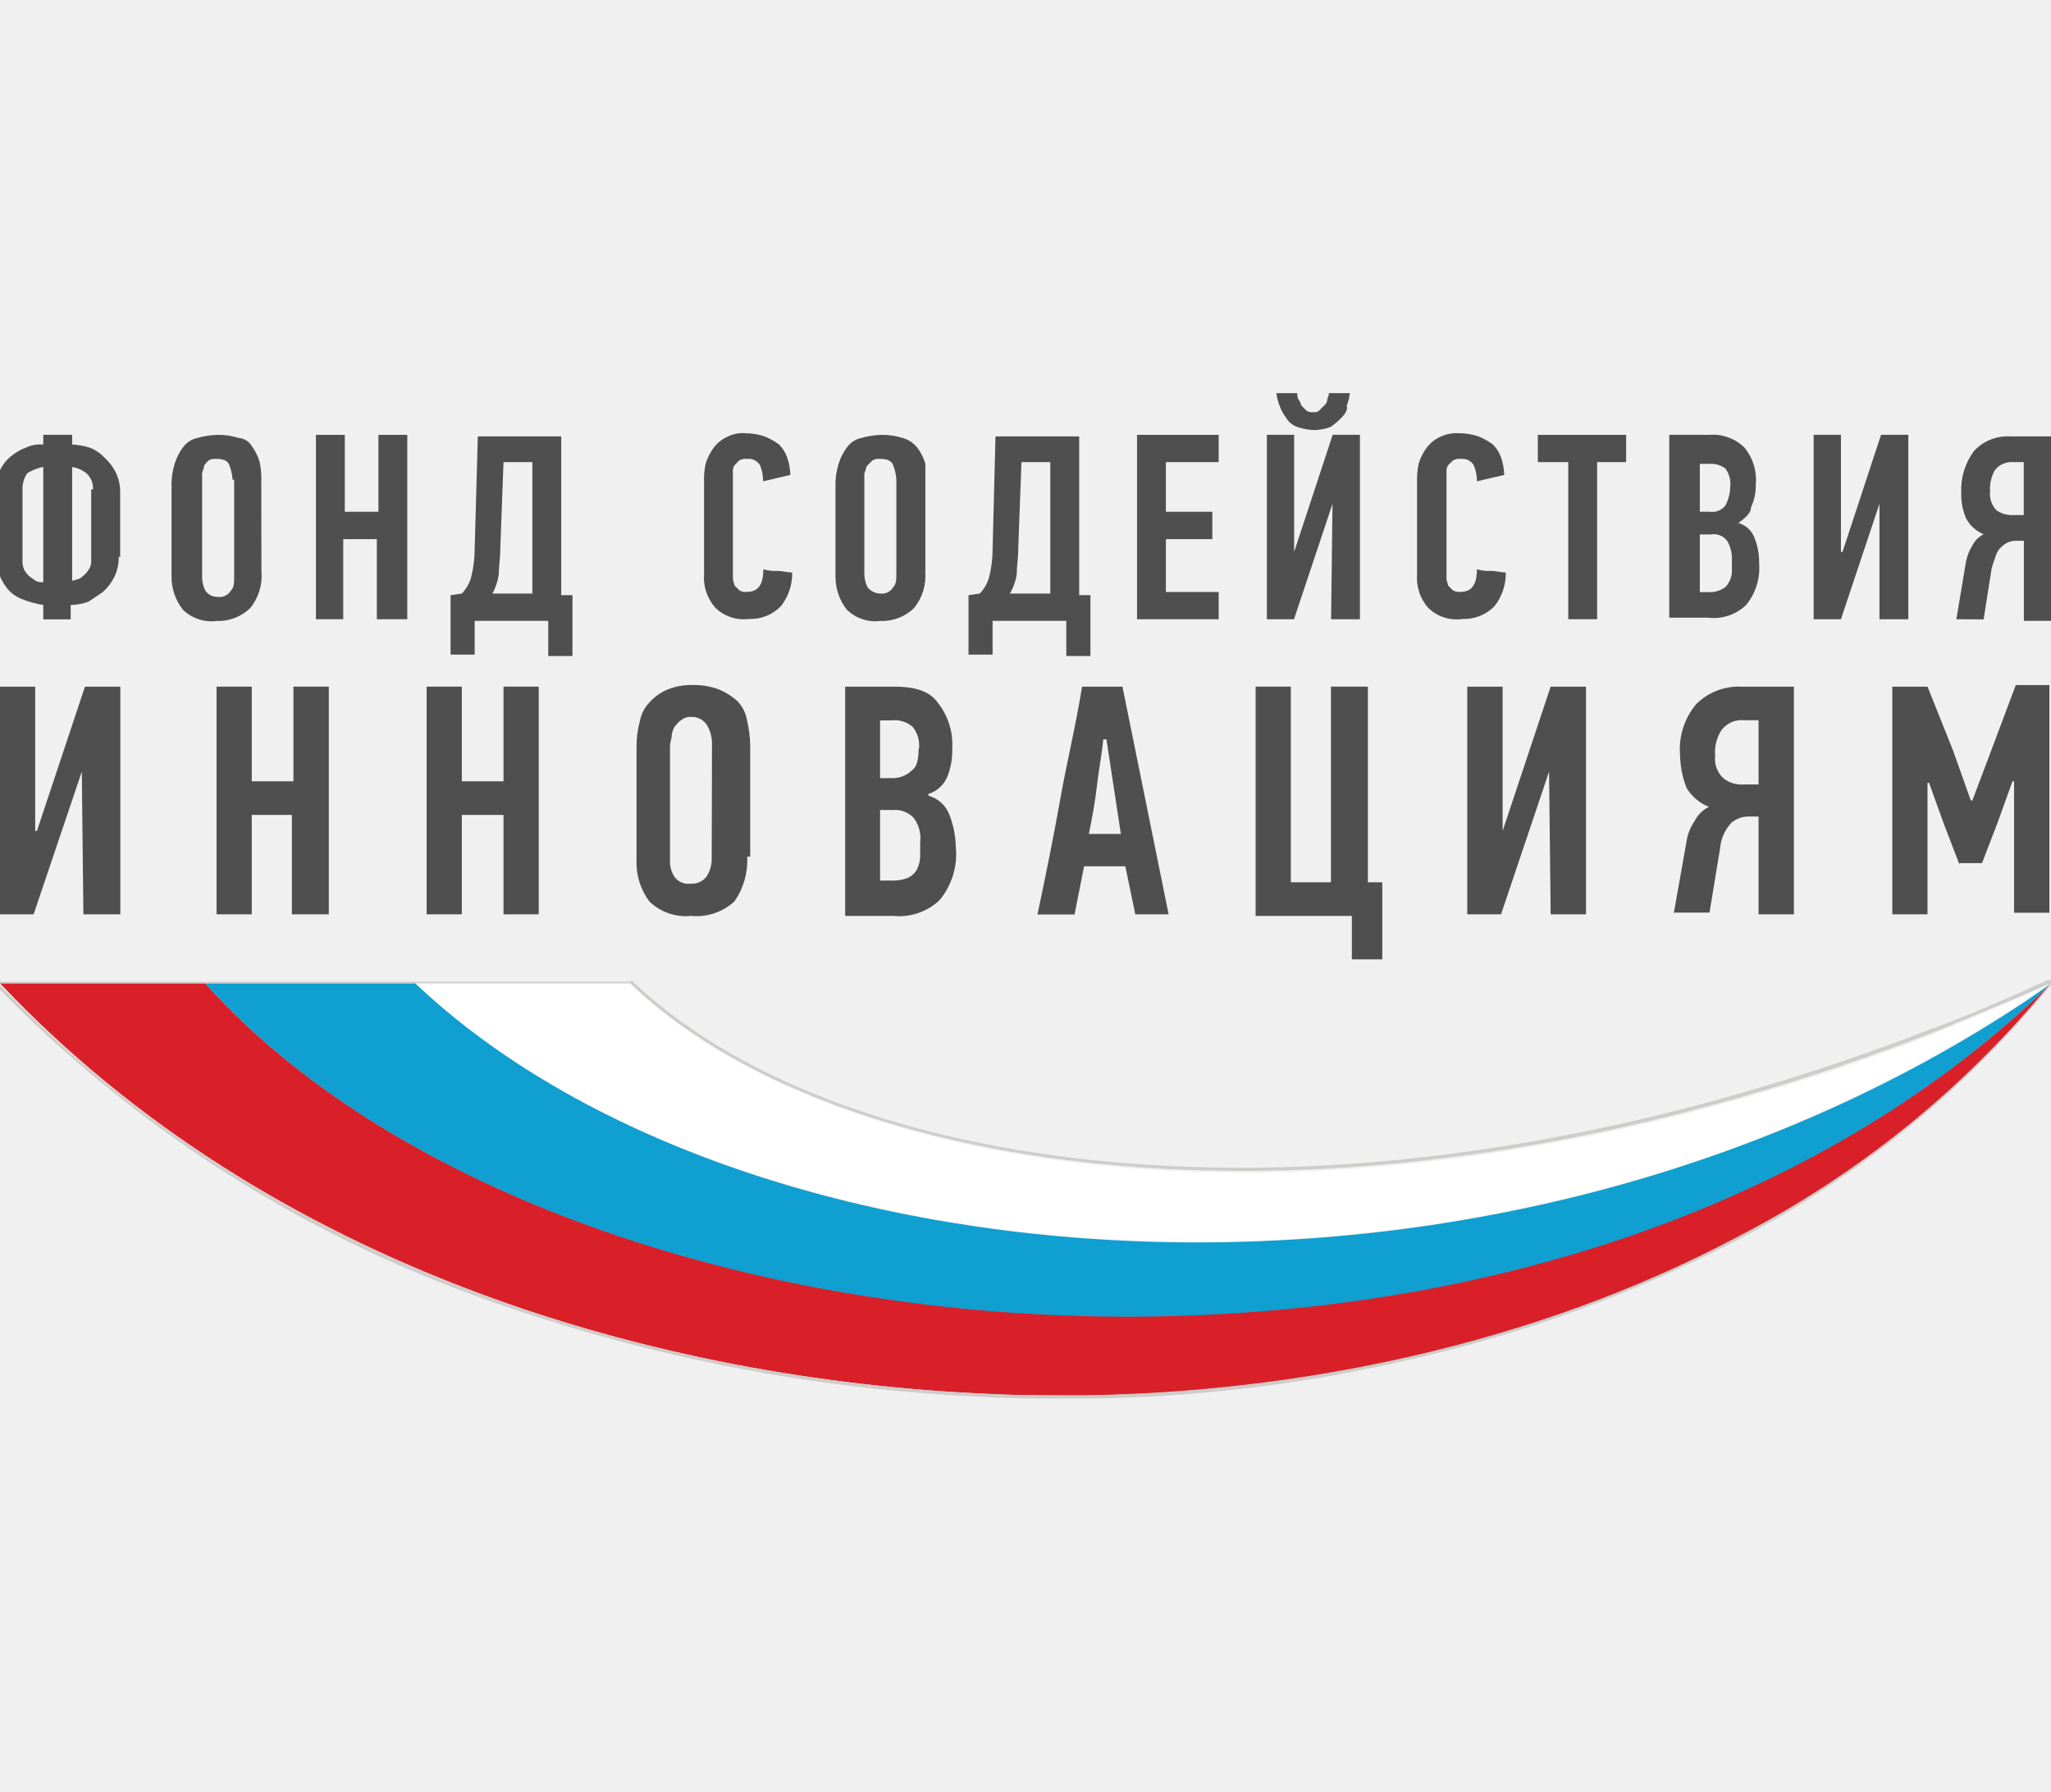
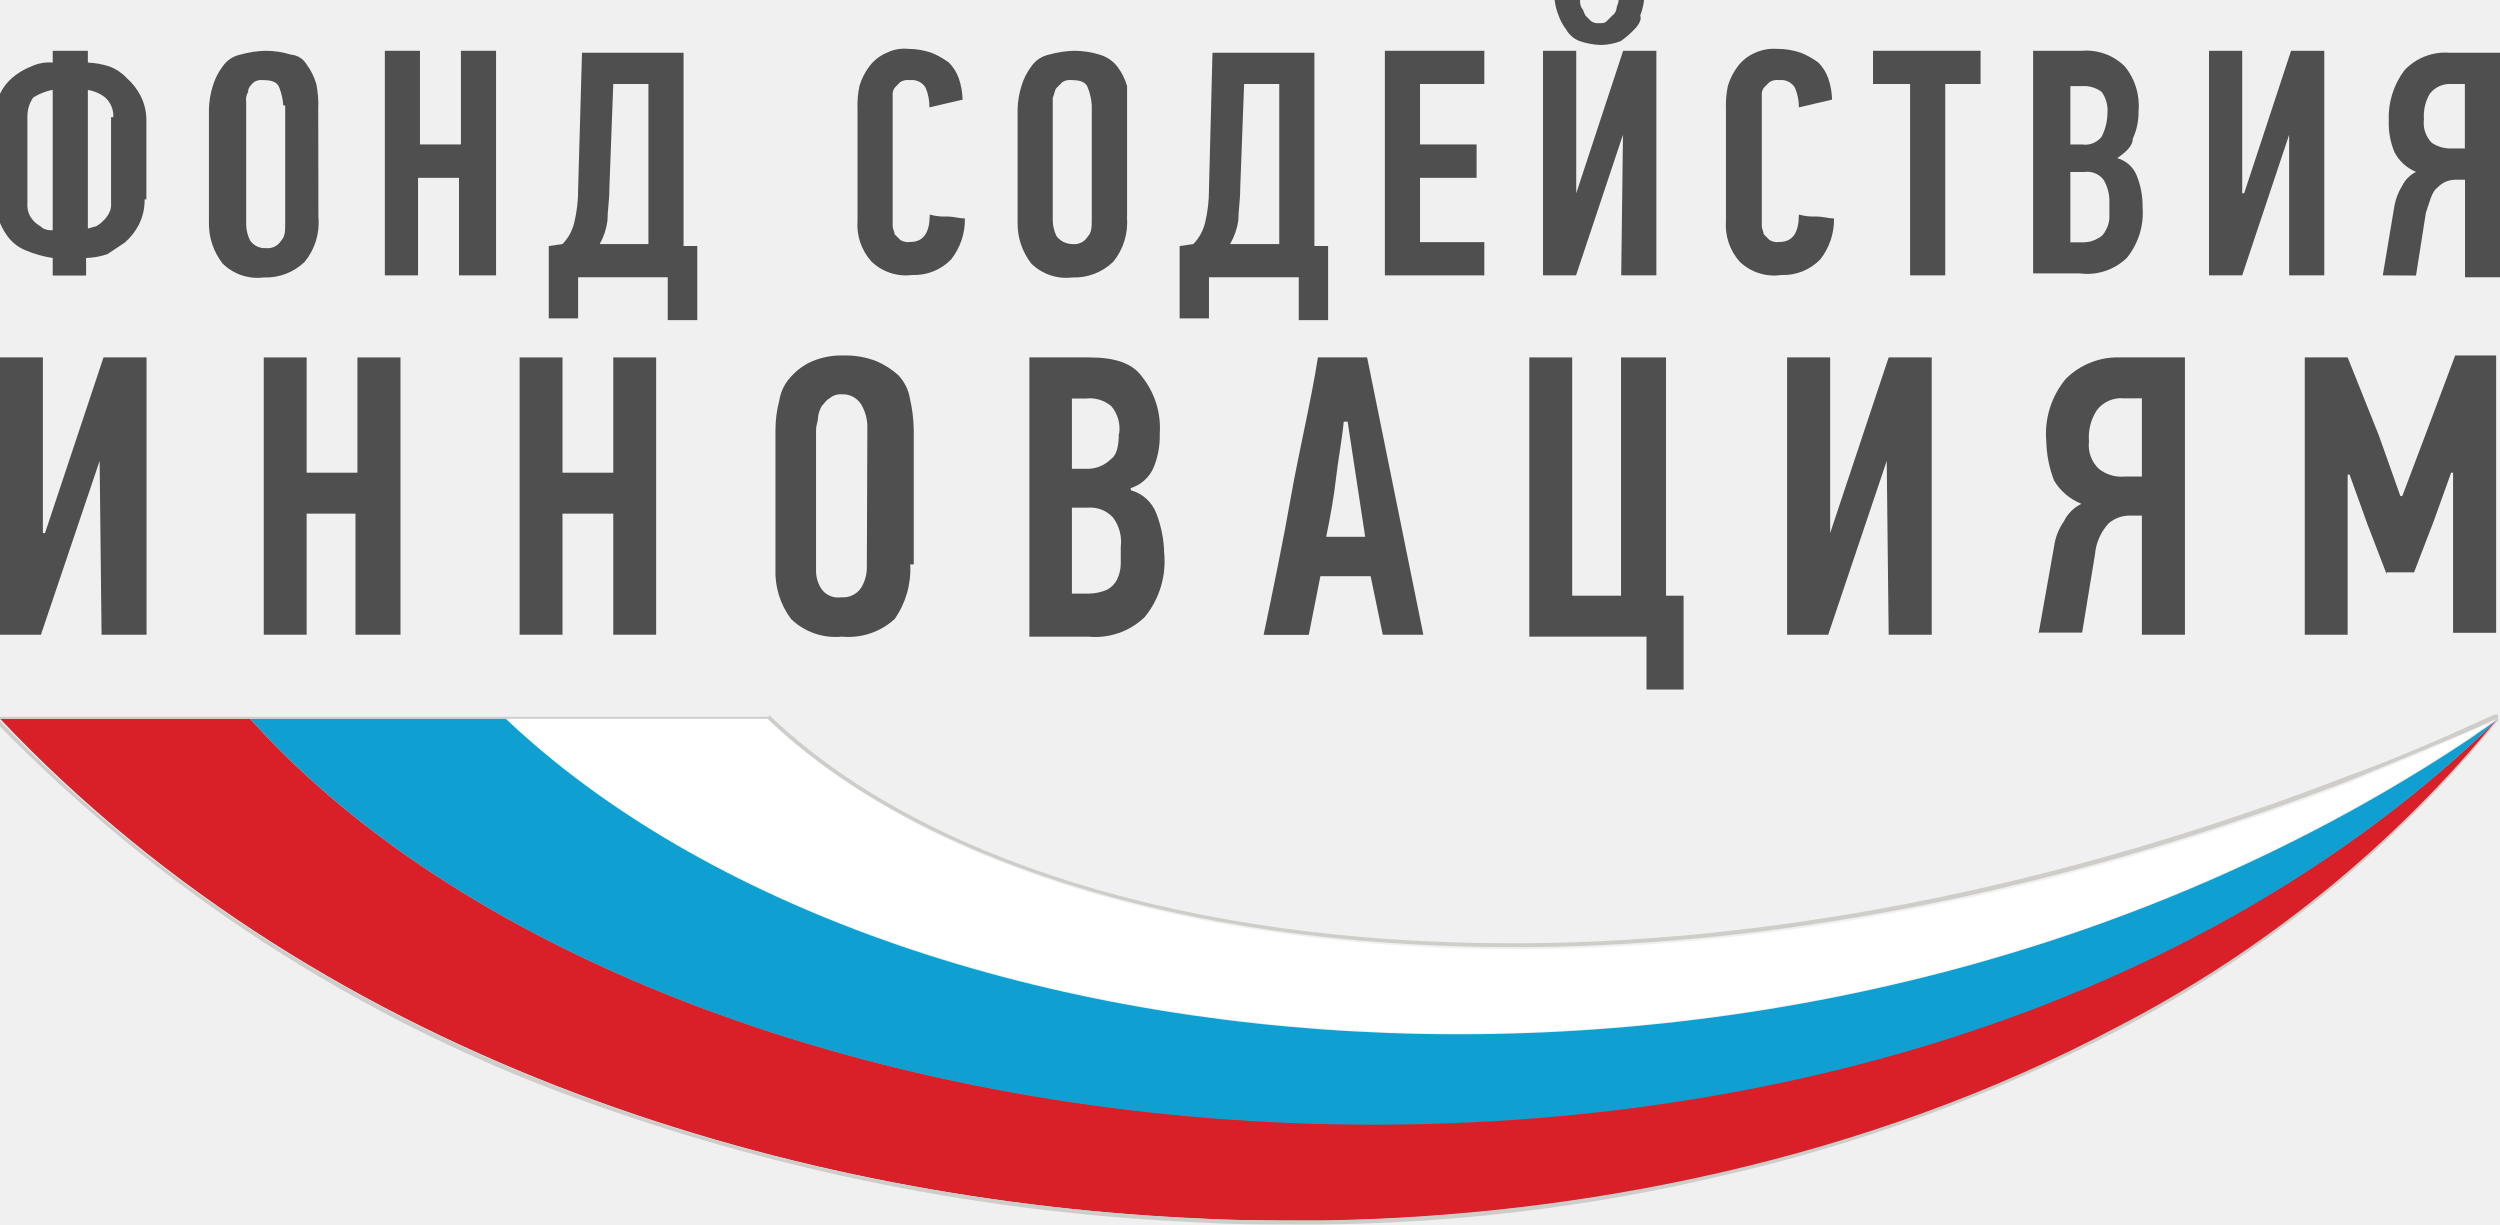
- <svg xmlns="http://www.w3.org/2000/svg" width="28.15mm" height="24.59mm" viewBox="0 0 142.16 69.69">
+ <svg xmlns="http://www.w3.org/2000/svg" width="142.27" height="69.69" viewBox="0 0 142.27 69.69">
  <g>
    <path d="M8.23,11.34a3.08,3.08,0,0,1-.33,1.45,3.48,3.48,0,0,1-.78,1l-1,.67a4,4,0,0,1-1.22.22v1H3v-1a6.35,6.35,0,0,1-1.56-.44,2.42,2.42,0,0,1-1-.78,3.5,3.5,0,0,1-.56-1.11,5.68,5.68,0,0,1-.22-1.45V6.78A3.08,3.08,0,0,1,0,5.34a2.66,2.66,0,0,1,.67-.89,3.67,3.67,0,0,1,1.11-.67A2.39,2.39,0,0,1,3,3.56V2.89H5v.67a4.74,4.74,0,0,1,1.22.22,2.62,2.62,0,0,1,1,.67,3.44,3.44,0,0,1,.78,1,3.06,3.06,0,0,1,.33,1.45v4.45ZM3,5.11a3.33,3.33,0,0,0-1.11.44,1.88,1.88,0,0,0-.33,1.11v4.89a1.41,1.41,0,0,0,.11.67,1.55,1.55,0,0,0,.33.44c.11.11.33.22.44.33a1,1,0,0,0,.56.11ZM6.45,6.67A1.43,1.43,0,0,0,6,5.56a2.1,2.1,0,0,0-1-.44V13c.11,0,.33-.11.44-.11a1.55,1.55,0,0,0,.44-.33,1.54,1.54,0,0,0,.33-.44,1,1,0,0,0,.11-.56V6.67Z" style="fill: #4f4f4f" />
    <path d="M18.12,12.34a3.53,3.53,0,0,1-.78,2.56,3.18,3.18,0,0,1-2.33.89A2.83,2.83,0,0,1,12.67,15a3.67,3.67,0,0,1-.78-2.33V6.22a4.82,4.82,0,0,1,.22-1.33,3.52,3.52,0,0,1,.56-1.11,1.62,1.62,0,0,1,1-.67,5.63,5.63,0,0,1,1.45-.22,4.92,4.92,0,0,1,1.44.22,1.13,1.13,0,0,1,.89.56A3.48,3.48,0,0,1,18,4.78a5.87,5.87,0,0,1,.11,1.45ZM16.12,6a3.25,3.25,0,0,0-.22-1c-.11-.33-.44-.44-.89-.44a.84.84,0,0,0-.56.11c-.22.22-.33.33-.33.56a.84.84,0,0,0-.11.56v7a2.08,2.08,0,0,0,.22.89,1,1,0,0,0,.89.44.9.9,0,0,0,.89-.44c.22-.22.22-.56.22-1V6Z" style="fill: #4f4f4f" />
    <polygon points="26.12 15.67 26.12 10.12 23.79 10.12 23.79 15.67 21.9 15.67 21.9 2.89 23.9 2.89 23.9 8.22 26.23 8.22 26.23 2.89 28.23 2.89 28.23 15.67 26.12 15.67" style="fill: #4f4f4f" />
    <path d="M32.9,15.67v2.45H31.23V14l.78-.11a2.65,2.65,0,0,0,.67-1.22,7.93,7.93,0,0,0,.22-1.89L33.12,3H38.9V14h.78v4.22H38V15.78H32.9Zm1.78-5c0,.78-.11,1.33-.11,1.89a3.75,3.75,0,0,1-.44,1.33H36.9V4.78h-2Z" style="fill: #4f4f4f" />
    <path d="M51.68,2.78A4.15,4.15,0,0,1,53,3a4.5,4.5,0,0,1,1,.56,2.42,2.42,0,0,1,.56.89,4,4,0,0,1,.22,1.22l-1.89.44A2.77,2.77,0,0,0,52.68,5a.9.9,0,0,0-.89-.44.83.83,0,0,0-.56.11L50.91,5a.67.67,0,0,0-.11.44v7.45c0,.11.11.33.11.44l.33.33a.83.83,0,0,0,.56.11c.78,0,1.11-.56,1.11-1.56a3.07,3.07,0,0,0,1,.11c.33,0,.67.11,1,.11a3.66,3.66,0,0,1-.78,2.33,2.92,2.92,0,0,1-2.22.89,2.82,2.82,0,0,1-2.33-.78,3.13,3.13,0,0,1-.78-2.33V6.22a5.41,5.41,0,0,1,.11-1.33,3.52,3.52,0,0,1,.56-1.11,2.42,2.42,0,0,1,1-.78,2.26,2.26,0,0,1,1.22-.22" style="fill: #4f4f4f" />
    <path d="M64.13,12.34a3.53,3.53,0,0,1-.78,2.56,3.18,3.18,0,0,1-2.33.89A2.83,2.83,0,0,1,58.69,15a3.68,3.68,0,0,1-.78-2.33V6.22a4.81,4.81,0,0,1,.22-1.33,3.5,3.5,0,0,1,.56-1.11,1.62,1.62,0,0,1,1-.67,5.63,5.63,0,0,1,1.45-.22,4.93,4.93,0,0,1,1.44.22,2,2,0,0,1,1,.67,3.48,3.48,0,0,1,.56,1.11v7.45ZM62.13,6a3.25,3.25,0,0,0-.22-1c-.11-.33-.44-.44-.89-.44a.83.83,0,0,0-.56.11L60.13,5c-.11.11-.11.33-.22.56v7a2.11,2.11,0,0,0,.22.89,1.16,1.16,0,0,0,.89.44.9.9,0,0,0,.89-.44c.22-.22.22-.56.22-1Z" style="fill: #4f4f4f" />
    <path d="M68.8,15.67v2.45H67.13V14l.78-.11a2.65,2.65,0,0,0,.67-1.22,7.93,7.93,0,0,0,.22-1.89L69,3H74.8V14h.78v4.22H73.91V15.78H68.8Zm1.78-5c0,.78-.11,1.33-.11,1.89A3.75,3.75,0,0,1,70,13.89H72.8V4.78h-2Z" style="fill: #4f4f4f" />
    <polygon points="78.81 15.67 78.81 2.89 84.47 2.89 84.47 4.78 80.81 4.78 80.81 8.22 84.03 8.22 84.03 10.12 80.81 10.12 80.81 13.78 84.47 13.78 84.47 15.67 78.81 15.67" style="fill: #4f4f4f" />
    <path d="M92.36,7.67l-2.67,8H87.81V2.89H89.7V11l2.67-8.11h1.89V15.67h-2ZM89.92,0A.84.84,0,0,0,90,.44c.11.11.11.22.22.44l.33.33a.67.67,0,0,0,.44.11c.22,0,.33,0,.44-.11l.33-.33A.58.58,0,0,0,92,.44c0-.11.11-.22.11-.44h1.45a3.48,3.48,0,0,1-.22.89c.11.22-.11.56-.33.78a4.84,4.84,0,0,1-.78.67,3.29,3.29,0,0,1-1.11.22,4,4,0,0,1-1.22-.22,1.49,1.49,0,0,1-.78-.67A2.81,2.81,0,0,1,88.7.89,3.44,3.44,0,0,1,88.47,0Z" style="fill: #4f4f4f" />
    <path d="M101.15,2.78a4.14,4.14,0,0,1,1.33.22,4.51,4.51,0,0,1,1,.56,2.43,2.43,0,0,1,.56.89,4,4,0,0,1,.22,1.22l-1.89.44A2.77,2.77,0,0,0,102.15,5a.9.9,0,0,0-.89-.44.83.83,0,0,0-.56.11l-.33.33a.67.67,0,0,0-.11.44v7.45c0,.11.11.33.11.44l.33.33a.83.83,0,0,0,.56.11c.78,0,1.11-.56,1.11-1.56a3.07,3.07,0,0,0,1,.11c.33,0,.67.11,1,.11a3.66,3.66,0,0,1-.78,2.33,2.92,2.92,0,0,1-2.22.89A2.83,2.83,0,0,1,99,14.89a3.14,3.14,0,0,1-.78-2.33V6.22a5.41,5.41,0,0,1,.11-1.33,3.5,3.5,0,0,1,.56-1.11,2.42,2.42,0,0,1,1-.78,2.6,2.6,0,0,1,1.22-.22" style="fill: #4f4f4f" />
    <polygon points="110.7 4.78 110.7 15.67 108.7 15.67 108.7 4.78 106.59 4.78 106.59 2.89 112.71 2.89 112.71 4.78 110.7 4.78" style="fill: #4f4f4f" />
    <path d="M120.49,9a1.68,1.68,0,0,1,1.11,1,4.59,4.59,0,0,1,.33,1.78,4.08,4.08,0,0,1-.89,2.89,3.24,3.24,0,0,1-2.67.89h-2.67V2.89h2.78a3.11,3.11,0,0,1,2.44.89,3.53,3.53,0,0,1,.78,2.56,3.56,3.56,0,0,1-.33,1.56c0,.44-.44.78-.89,1.11m-.55-2.56a1.79,1.79,0,0,0-.33-1.22,1.66,1.66,0,0,0-1.11-.33h-.67V8.22h.67a1.17,1.17,0,0,0,1.11-.44,3,3,0,0,0,.33-1.33m.11,5.11a2.37,2.37,0,0,0-.33-1.33,1.17,1.17,0,0,0-1.11-.44h-.78v4h.78a1.61,1.61,0,0,0,.78-.22.87.87,0,0,0,.44-.44,1.58,1.58,0,0,0,.22-.67Z" style="fill: #4f4f4f" />
    <polygon points="130.27 7.67 127.6 15.67 125.71 15.67 125.71 2.89 127.6 2.89 127.6 11 127.71 11 130.38 2.89 132.27 2.89 132.27 15.67 130.27 15.67 130.27 7.67" style="fill: #4f4f4f" />
    <path d="M135.6,15.67l.67-4a3.33,3.33,0,0,1,.44-1.11,1.75,1.75,0,0,1,.78-.78,2.41,2.41,0,0,1-1.22-1.11,4.21,4.21,0,0,1-.33-1.78A4.48,4.48,0,0,1,136.83,4a3.19,3.19,0,0,1,2.56-1h2.89V15.78h-2V10.23h-.56a1.36,1.36,0,0,0-1,.44c-.33.22-.44.78-.67,1.45l-.56,3.56Zm3.89-10.89a1.44,1.44,0,0,0-1.22.56,2.52,2.52,0,0,0-.33,1.45,1.62,1.62,0,0,0,.44,1.33,1.88,1.88,0,0,0,1.11.33h.78V4.78Z" style="fill: #4f4f4f" />
    <polygon points="5.67 26.23 2.33 36.12 0 36.12 0 20.34 2.44 20.34 2.44 30.34 2.56 30.34 5.89 20.34 8.34 20.34 8.34 36.12 5.78 36.12 5.67 26.23" style="fill: #4f4f4f" />
    <polygon points="20.23 36.12 20.23 29.23 17.45 29.23 17.45 36.12 15.01 36.12 15.01 20.34 17.45 20.34 17.45 26.9 20.34 26.9 20.34 20.34 22.79 20.34 22.79 36.12 20.23 36.12" style="fill: #4f4f4f" />
    <polygon points="34.9 36.12 34.9 29.23 32.01 29.23 32.01 36.12 29.57 36.12 29.57 20.34 32.01 20.34 32.01 26.9 34.9 26.9 34.9 20.34 37.34 20.34 37.34 36.12 34.9 36.12" style="fill: #4f4f4f" />
-     <path d="M51.79,32.12a4.94,4.94,0,0,1-.89,3.11,3.9,3.9,0,0,1-3,1,3.64,3.64,0,0,1-2.89-1,4.48,4.48,0,0,1-.89-2.89V24.45a6.68,6.68,0,0,1,.22-1.67A2.53,2.53,0,0,1,45,21.45a3.47,3.47,0,0,1,1.22-.89A4.24,4.24,0,0,1,48,20.23a4.79,4.79,0,0,1,1.89.33,4.58,4.58,0,0,1,1.22.78,2.53,2.53,0,0,1,.67,1.33A8.57,8.57,0,0,1,52,24.45v7.67Zm-2.44-7.89A2.53,2.53,0,0,0,49,23a1.23,1.23,0,0,0-1.11-.56.93.93,0,0,0-.67.22c-.22.11-.33.33-.45.44a1.59,1.59,0,0,0-.22.67c0,.22-.11.44-.11.67v8a1.88,1.88,0,0,0,.33,1.11,1.17,1.17,0,0,0,1.11.44A1.23,1.23,0,0,0,49,33.46a2.24,2.24,0,0,0,.33-1.22Z" style="fill: #4f4f4f" />
+     <path d="M51.8,32.12a4.94,4.94,0,0,1-.89,3.11,3.9,3.9,0,0,1-3,1,3.64,3.64,0,0,1-2.89-1,4.48,4.48,0,0,1-.89-2.89V24.45a6.68,6.68,0,0,1,.22-1.67A2.53,2.53,0,0,1,45,21.45a3.47,3.47,0,0,1,1.22-.89A4.24,4.24,0,0,1,48,20.23a4.79,4.79,0,0,1,1.89.33,4.58,4.58,0,0,1,1.22.78,2.53,2.53,0,0,1,.67,1.33A8.57,8.57,0,0,1,52,24.45v7.67Zm-2.44-7.89A2.53,2.53,0,0,0,49,23a1.23,1.23,0,0,0-1.11-.56.93.93,0,0,0-.67.22c-.22.11-.33.33-.45.44a1.59,1.59,0,0,0-.22.67c0,.22-.11.44-.11.67v8a1.88,1.88,0,0,0,.33,1.11,1.17,1.17,0,0,0,1.11.44A1.23,1.23,0,0,0,49,33.46a2.24,2.24,0,0,0,.33-1.22Z" style="fill: #4f4f4f" />
    <path d="M64.36,27.9a2.17,2.17,0,0,1,1.45,1.33,6.6,6.6,0,0,1,.44,2.22,5,5,0,0,1-1.11,3.67,4.06,4.06,0,0,1-3.22,1.11H58.58V20.34H62c1.45,0,2.45.33,3,1.11a4.67,4.67,0,0,1,1,3.22,4.79,4.79,0,0,1-.33,1.89,2.09,2.09,0,0,1-1.33,1.22Zm-.67-3.22a2,2,0,0,0-.44-1.56,1.89,1.89,0,0,0-1.45-.44H61v4h.78a1.92,1.92,0,0,0,1.45-.56c.33-.22.44-.78.44-1.45m.11,6.45a2.31,2.31,0,0,0-.44-1.67,1.76,1.76,0,0,0-1.45-.56H61v4.89h1a2.66,2.66,0,0,0,1-.22,1.34,1.34,0,0,0,.56-.56,2.11,2.11,0,0,0,.22-.89Z" style="fill: #4f4f4f" />
    <path d="M78.69,36.12,78,32.79H75.14l-.33,1.67-.33,1.67H71.91c.56-2.67,1.11-5.33,1.56-7.89S74.58,23,75,20.34H77.8L81,36.12ZM76.47,24c-.11,1.11-.33,2.22-.44,3.22s-.33,2.22-.56,3.33h2.22l-1-6.56Z" style="fill: #4f4f4f" />
    <polygon points="94.81 20.34 94.81 33.9 95.81 33.9 95.81 39.24 93.7 39.24 93.7 36.23 87.03 36.23 87.03 20.34 89.47 20.34 89.47 33.9 92.25 33.9 92.25 20.34 94.81 20.34" style="fill: #4f4f4f" />
    <polygon points="107.37 26.23 104.04 36.12 101.7 36.12 101.7 20.34 104.15 20.34 104.15 30.34 107.48 20.34 109.93 20.34 109.93 36.12 107.48 36.12 107.37 26.23" style="fill: #4f4f4f" />
    <path d="M116,36.12l.89-5a3.29,3.29,0,0,1,.56-1.45,2.18,2.18,0,0,1,1-1,3.13,3.13,0,0,1-1.56-1.33,6.57,6.57,0,0,1-.44-2.22,4.89,4.89,0,0,1,1.11-3.56,4.18,4.18,0,0,1,3.11-1.22h3.67V36.12h-2.45V29.34h-.67a1.85,1.85,0,0,0-1.22.44,3,3,0,0,0-.78,1.78L118.49,36H116Zm4.89-13.45a1.73,1.73,0,0,0-1.56.67,2.81,2.81,0,0,0-.45,1.78,1.85,1.85,0,0,0,.56,1.56,2.05,2.05,0,0,0,1.45.44h1V22.67Z" style="fill: #4f4f4f" />
    <polygon points="135.82 32.68 134.71 29.79 133.71 27.01 133.6 27.01 133.6 36.12 131.16 36.12 131.16 20.34 133.6 20.34 135.38 24.79 136.6 28.23 136.71 28.23 138.05 24.68 139.72 20.23 142.05 20.23 142.05 36.01 139.6 36.01 139.6 26.9 139.49 26.9 138.49 29.68 137.38 32.57 135.82 32.57 135.82 32.68" style="fill: #4f4f4f" />
    <path d="M142.16,40.9h0c-34.34,33.57-103,27.79-127.93,0H0C18.78,60.8,45.79,68.36,68.47,69.36c2.33.11,4.67.11,6.89.11,14.67-.22,31-3.45,45.24-11A66.51,66.51,0,0,0,142.16,40.9" style="fill: #d92029" />
    <path d="M142.16,40.9h0c-.56.44-1.11.78-1.56,1.11C103.15,67,51.13,62.13,28.79,40.9H14.23c24.9,27.79,93.59,33.68,127.93,0" style="fill: #0f9fd0" />
    <path d="M133.94,44.46c-17,6.56-33,9.45-47,9.56-19.56.11-35-5.11-43.24-13.12H28.79c22.23,21,73.69,26,111,1.56a3.38,3.38,0,0,0,.78-.56c.56-.33,1-.67,1.56-1-2.78,1.33-5.56,2.45-8.23,3.56" style="fill: #fff" />
    <path d="M43.68,40.9c8.11,7.78,23.23,13,42.46,13h.78c14-.11,30-3,47-9.56,2.67-1.11,5.45-2.22,8.22-3.45a68.65,68.65,0,0,1-21.67,17.56c-14.23,7.56-30.57,10.78-45.24,11H73.58c-1.67,0-3.45,0-5.22-.11C45.68,68.36,18.78,60.8-.11,40.9H43.68m98.48,0h0m-98.48-.11H0c-.11,0-.11,0-.22.11v.22a88.31,88.31,0,0,0,32.9,21.34,117.69,117.69,0,0,0,35.68,7.11c1.78.11,3.45.11,5.22.11h1.67A103.09,103.09,0,0,0,98,66.91a94.52,94.52,0,0,0,22.45-8.23A69.44,69.44,0,0,0,142.16,41v-.33h-.22c-2.67,1.22-5.45,2.45-8.23,3.45-15.78,6.11-32,9.45-46.9,9.56H86c-18.34,0-33.68-4.78-42.24-13,0,.11,0,.11-.11.11" style="fill: #cecdca" />
  </g>
</svg>
